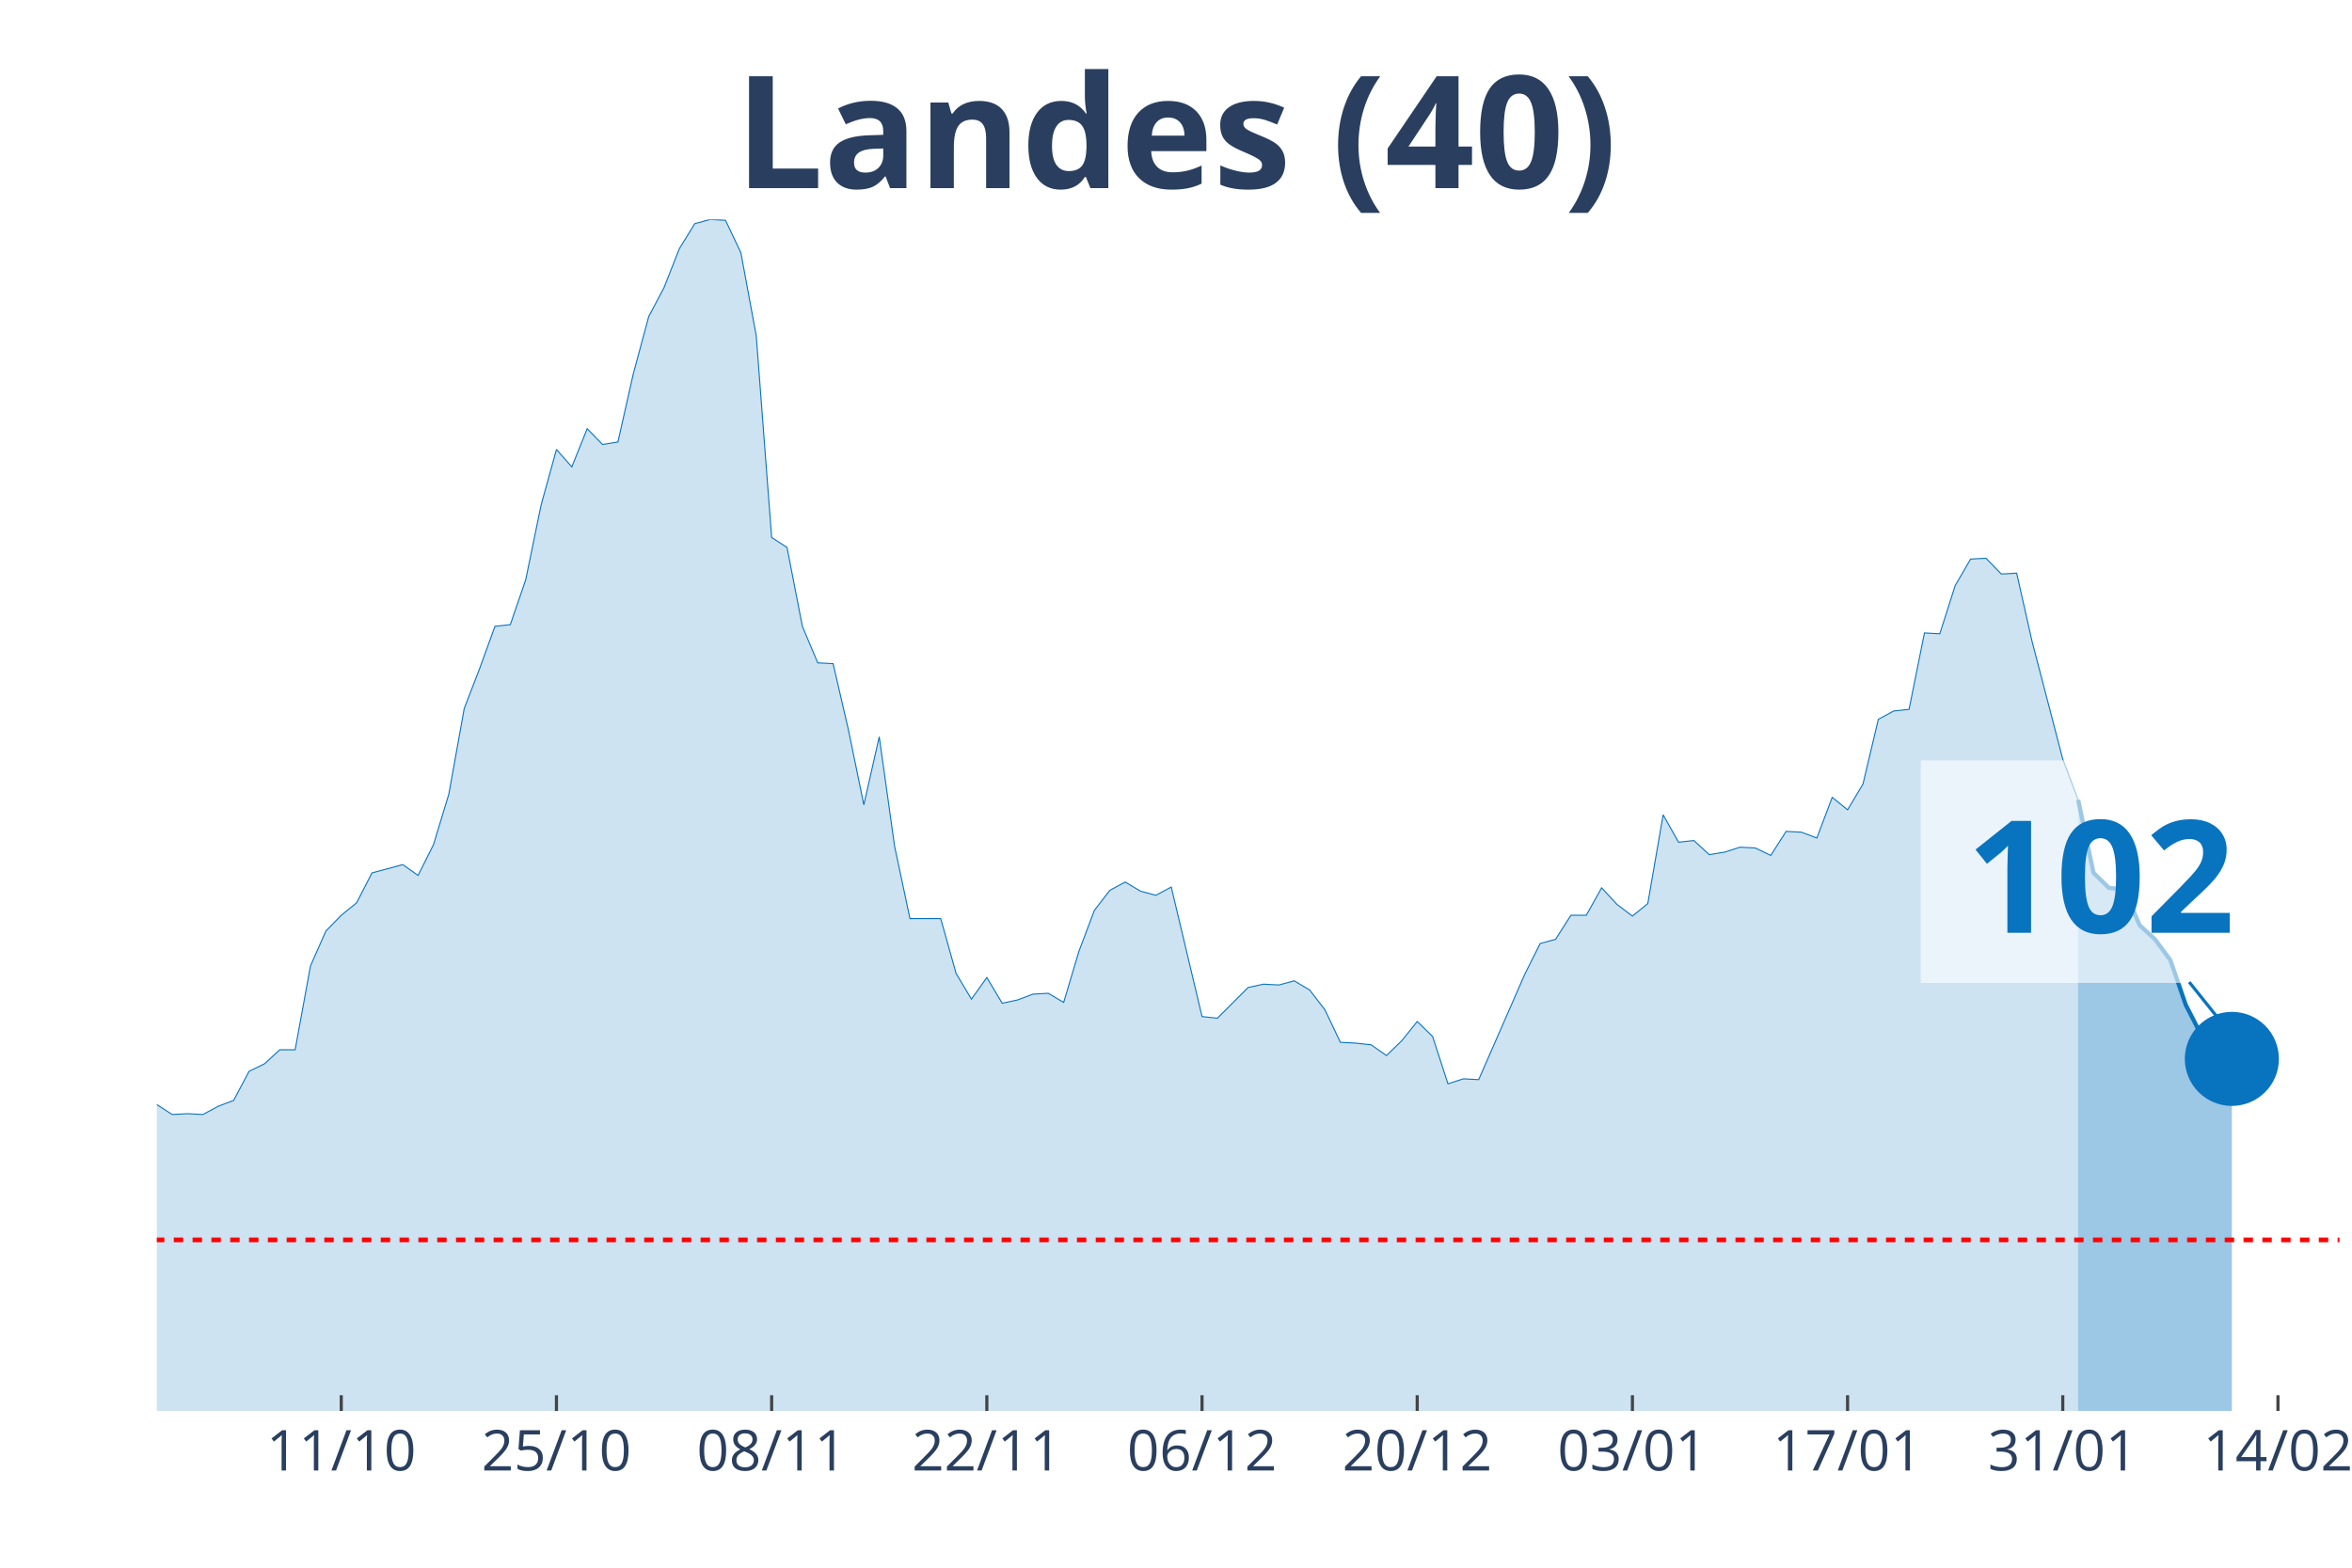
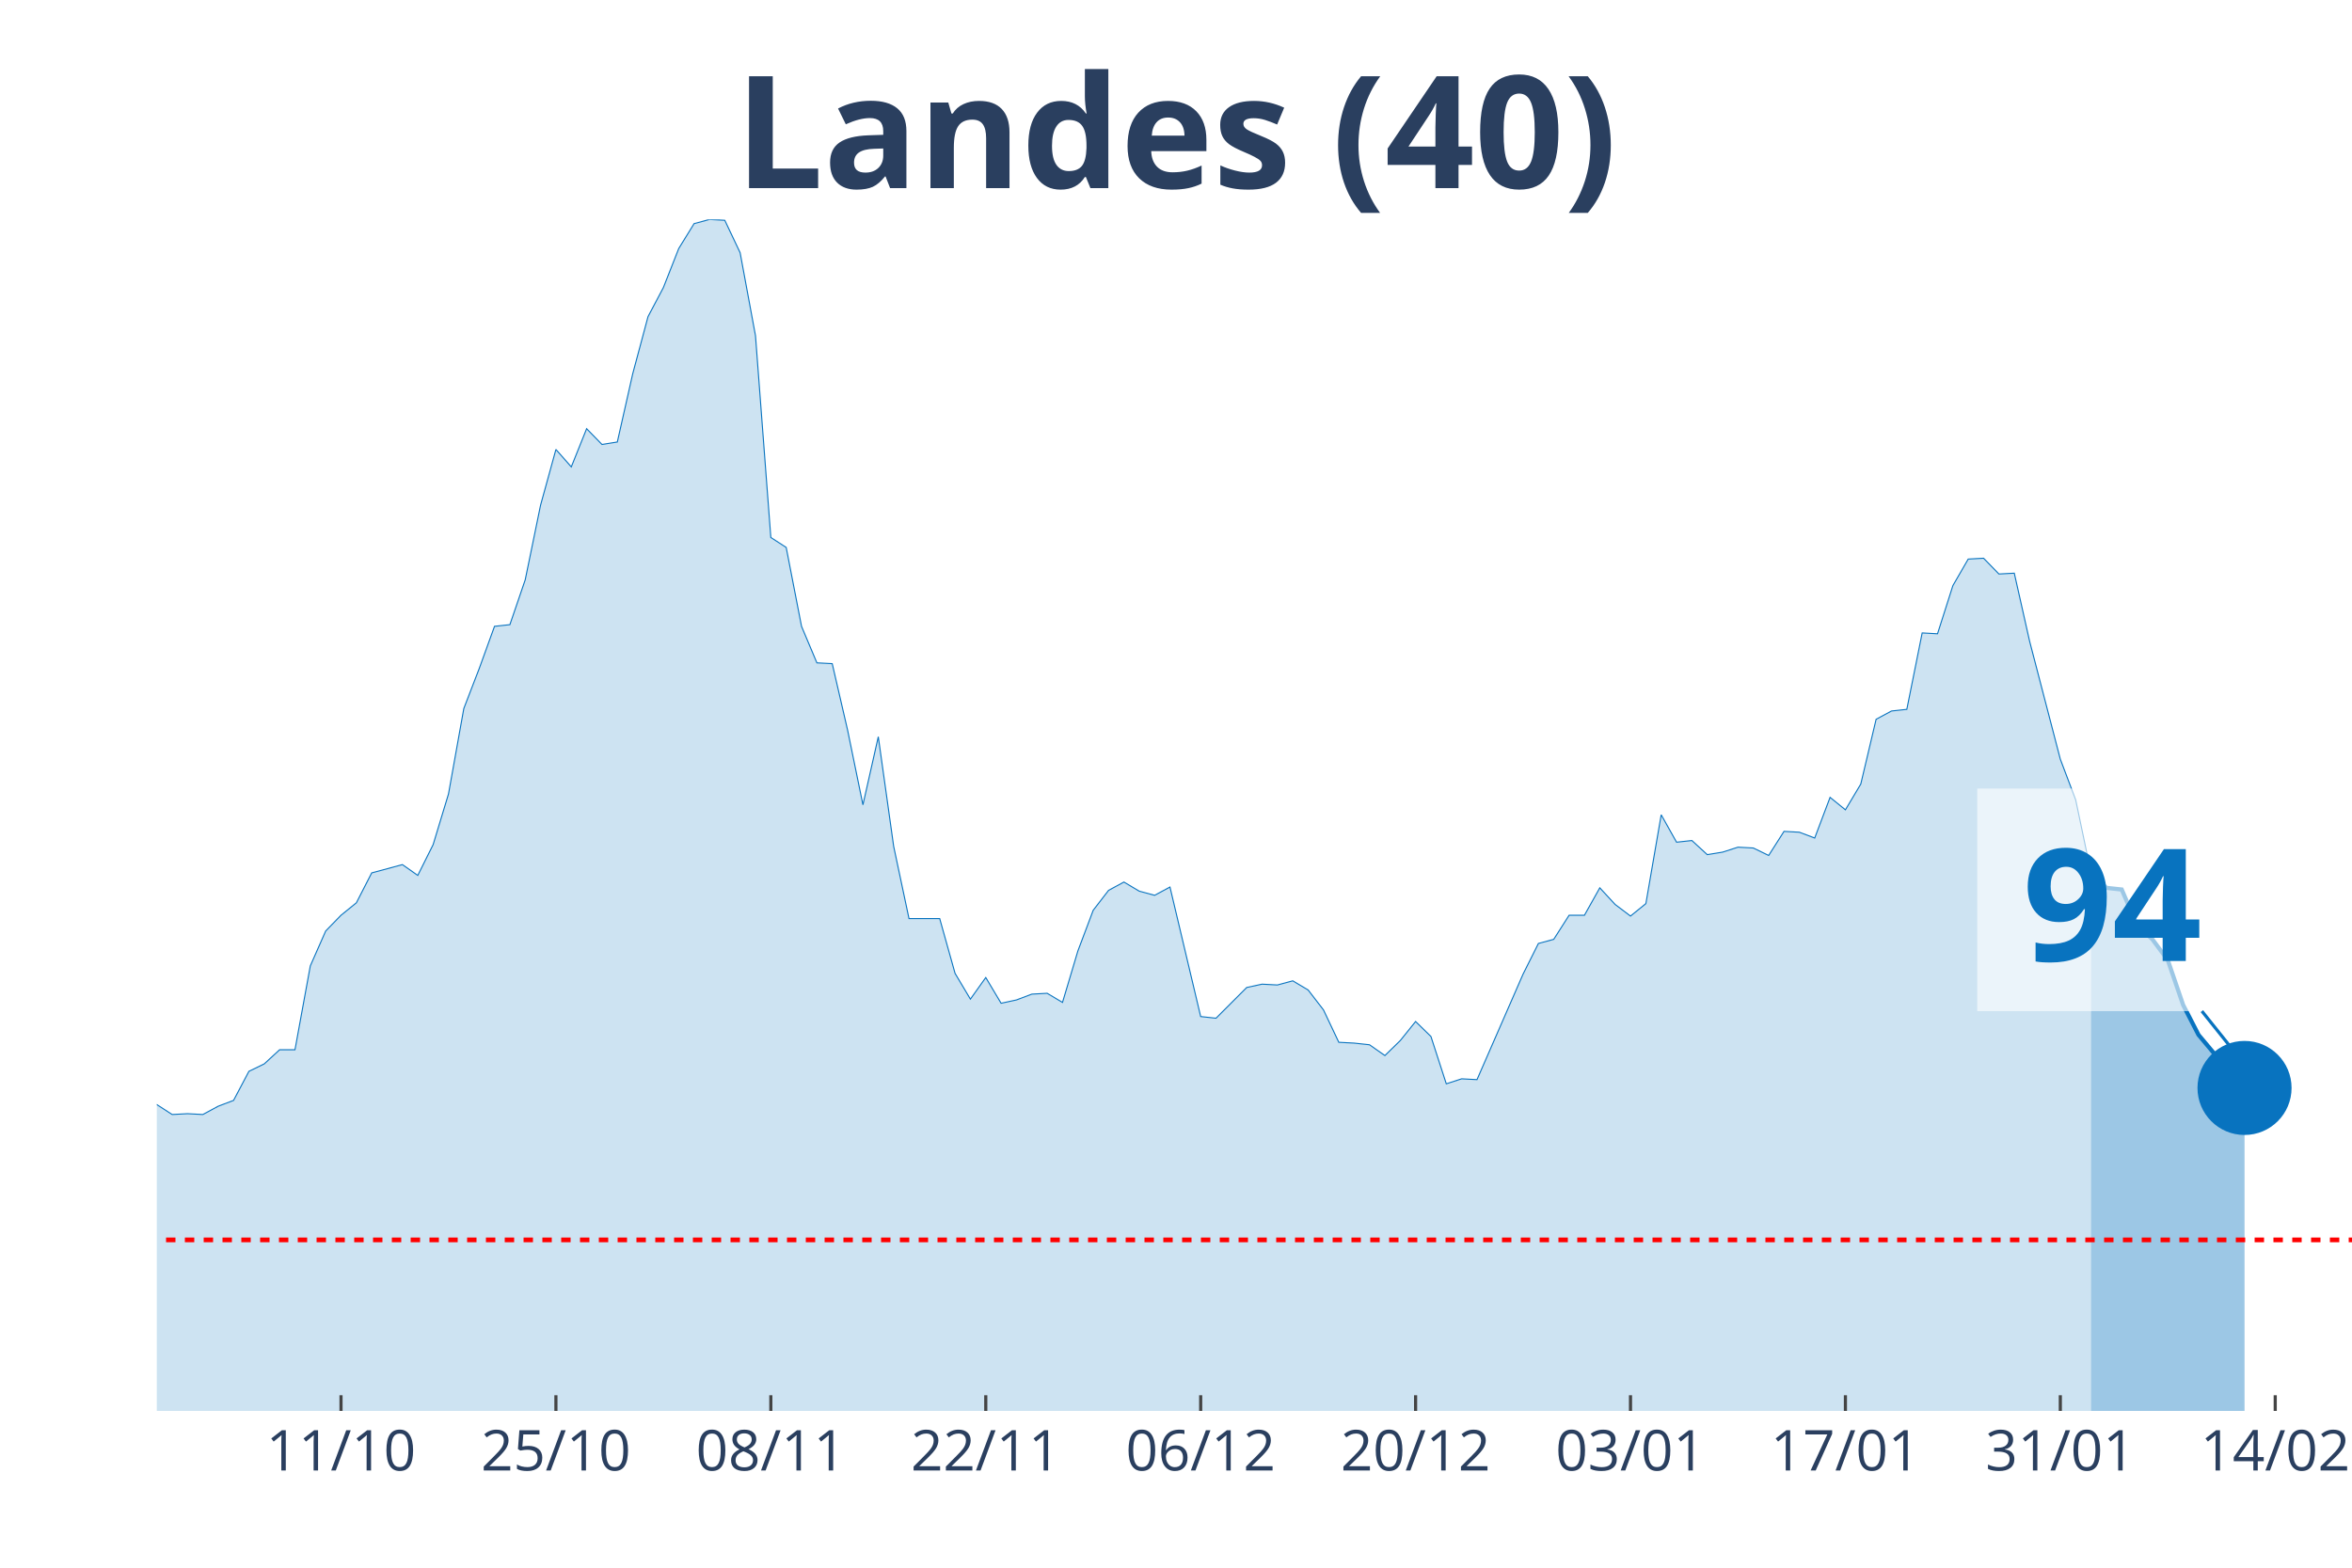
<svg xmlns="http://www.w3.org/2000/svg" class="main-svg" width="1125" height="750" style="" viewBox="0 0 750 500">
  <rect x="0" y="0" width="750" height="500" style="fill: rgb(0, 0, 0); fill-opacity: 0;" />
-   <defs id="defs-64fc86">
+   <defs id="defs-94deff">
    <g class="clips">
-       <clipPath id="clip64fc86xyplot" class="plotclip">
-         <rect width="696" height="380" />
+       <clipPath id="clip94deffxyplot" class="plotclip">
+         <rect width="700" height="380" />
      </clipPath>
-       <clipPath class="axesclip" id="clip64fc86x">
-         <rect x="50" y="0" width="696" height="500" />
+       <clipPath class="axesclip" id="clip94deffx">
+         <rect x="50" y="0" width="700" height="500" />
      </clipPath>
-       <clipPath class="axesclip" id="clip64fc86y">
+       <clipPath class="axesclip" id="clip94deffy">
        <rect x="0" y="70" width="750" height="380" />
      </clipPath>
-       <clipPath class="axesclip" id="clip64fc86xy">
-         <rect x="50" y="70" width="696" height="380" />
+       <clipPath class="axesclip" id="clip94deffxy">
+         <rect x="50" y="70" width="700" height="380" />
      </clipPath>
    </g>
    <g class="gradients" />
  </defs>
  <g class="bglayer">
-     <rect class="bg" x="50" y="70" width="696" height="380" style="fill: rgb(0, 0, 0); fill-opacity: 0; stroke-width: 0;" />
+     <rect class="bg" x="50" y="70" width="700" height="380" style="fill: rgb(0, 0, 0); fill-opacity: 0; stroke-width: 0;" />
  </g>
  <g class="layer-below">
    <g class="imagelayer" />
    <g class="shapelayer" />
  </g>
  <g class="cartesianlayer">
    <g class="subplot xy">
      <g class="layer-subplot">
        <g class="shapelayer" />
        <g class="imagelayer" />
      </g>
      <g class="gridlayer">
        <g class="x">
-           <path class="xgrid crisp" transform="translate(108.82,0)" d="M0,70v380" style="stroke: rgb(255, 255, 255); stroke-opacity: 1; stroke-width: 1px;" />
-           <path class="xgrid crisp" transform="translate(177.44,0)" d="M0,70v380" style="stroke: rgb(255, 255, 255); stroke-opacity: 1; stroke-width: 1px;" />
-           <path class="xgrid crisp" transform="translate(246.06,0)" d="M0,70v380" style="stroke: rgb(255, 255, 255); stroke-opacity: 1; stroke-width: 1px;" />
-           <path class="xgrid crisp" transform="translate(314.68,0)" d="M0,70v380" style="stroke: rgb(255, 255, 255); stroke-opacity: 1; stroke-width: 1px;" />
-           <path class="xgrid crisp" transform="translate(383.3,0)" d="M0,70v380" style="stroke: rgb(255, 255, 255); stroke-opacity: 1; stroke-width: 1px;" />
-           <path class="xgrid crisp" transform="translate(451.92,0)" d="M0,70v380" style="stroke: rgb(255, 255, 255); stroke-opacity: 1; stroke-width: 1px;" />
-           <path class="xgrid crisp" transform="translate(520.54,0)" d="M0,70v380" style="stroke: rgb(255, 255, 255); stroke-opacity: 1; stroke-width: 1px;" />
-           <path class="xgrid crisp" transform="translate(589.15,0)" d="M0,70v380" style="stroke: rgb(255, 255, 255); stroke-opacity: 1; stroke-width: 1px;" />
-           <path class="xgrid crisp" transform="translate(657.77,0)" d="M0,70v380" style="stroke: rgb(255, 255, 255); stroke-opacity: 1; stroke-width: 1px;" />
-           <path class="xgrid crisp" transform="translate(726.39,0)" d="M0,70v380" style="stroke: rgb(255, 255, 255); stroke-opacity: 1; stroke-width: 1px;" />
+           <path class="xgrid crisp" transform="translate(108.74,0)" d="M0,70v380" style="stroke: rgb(255, 255, 255); stroke-opacity: 1; stroke-width: 1px;" />
+           <path class="xgrid crisp" transform="translate(177.27,0)" d="M0,70v380" style="stroke: rgb(255, 255, 255); stroke-opacity: 1; stroke-width: 1px;" />
+           <path class="xgrid crisp" transform="translate(245.8,0)" d="M0,70v380" style="stroke: rgb(255, 255, 255); stroke-opacity: 1; stroke-width: 1px;" />
+           <path class="xgrid crisp" transform="translate(314.34,0)" d="M0,70v380" style="stroke: rgb(255, 255, 255); stroke-opacity: 1; stroke-width: 1px;" />
+           <path class="xgrid crisp" transform="translate(382.87,0)" d="M0,70v380" style="stroke: rgb(255, 255, 255); stroke-opacity: 1; stroke-width: 1px;" />
+           <path class="xgrid crisp" transform="translate(451.4,0)" d="M0,70v380" style="stroke: rgb(255, 255, 255); stroke-opacity: 1; stroke-width: 1px;" />
+           <path class="xgrid crisp" transform="translate(519.93,0)" d="M0,70v380" style="stroke: rgb(255, 255, 255); stroke-opacity: 1; stroke-width: 1px;" />
+           <path class="xgrid crisp" transform="translate(588.46,0)" d="M0,70v380" style="stroke: rgb(255, 255, 255); stroke-opacity: 1; stroke-width: 1px;" />
+           <path class="xgrid crisp" transform="translate(656.99,0)" d="M0,70v380" style="stroke: rgb(255, 255, 255); stroke-opacity: 1; stroke-width: 1px;" />
+           <path class="xgrid crisp" transform="translate(725.52,0)" d="M0,70v380" style="stroke: rgb(255, 255, 255); stroke-opacity: 1; stroke-width: 1px;" />
        </g>
        <g class="y" />
      </g>
      <g class="zerolinelayer" />
      <path class="xlines-below" />
      <path class="ylines-below" />
      <g class="overlines-below" />
      <g class="xaxislayer-below" />
      <g class="yaxislayer-below" />
      <g class="overaxes-below" />
-       <g class="plot" transform="translate(50, 70)" clip-path="url('#clip64fc86xyplot')">
+       <g class="plot" transform="translate(50, 70)" clip-path="url('#clip94deffxyplot')">
        <g class="scatterlayer mlayer">
-           <g class="trace scatter traceb5db24" style="stroke-miterlimit: 2;">
+           <g class="trace scatter trace6ed9eb" style="stroke-miterlimit: 2;">
            <g class="fills">
              <g>
-                 <path class="js-fill" d="M612.68,380L-666.59,380L-666.59,377.35L-426.42,374.97L-421.52,377.35L-382.31,376.82L-377.41,376.03L-259.77,376.29L-254.87,374.97L-240.17,374.7L-235.27,374.97L-220.56,373.11L-215.66,370.2L-176.45,358.55L-171.55,355.9L-151.94,350.08L-147.04,346.63L-132.34,337.1L-127.44,336.31L-117.63,326.24L-112.73,317.77L-102.93,305.85L-98.03,306.91L-93.13,307.44L-88.23,303.74L-83.32,298.17L-78.42,295.53L-73.52,295.79L-68.62,288.64L-63.72,285.73L-58.82,284.67L-53.92,279.37L-49.01,278.31L-44.11,287.85L-39.21,287.32L-34.31,292.35L-29.41,292.08L-24.51,293.14L-19.61,293.14L-14.7,295.53L-9.8,289.44L-4.9,283.61L0,282.29L4.9,285.46L9.8,285.2L14.7,285.46L19.61,282.82L24.51,280.96L29.41,271.69L34.31,269.31L39.21,264.81L44.11,264.81L49.01,238.06L53.92,226.94L58.82,221.91L63.72,217.94L68.62,208.4L78.42,205.76L83.32,209.2L88.23,199.4L93.13,183.25L98.03,155.97L102.93,143.26L107.83,129.76L112.73,129.23L117.63,114.93L122.54,91.09L127.44,73.35L132.34,78.91L137.24,66.73L142.14,71.76L147.04,70.97L151.94,49.25L156.85,30.98L161.75,21.71L166.65,9.27L171.55,1.32L176.45,0L181.35,0.26L186.25,10.59L191.15,37.07L196.06,101.42L200.96,104.6L205.86,129.76L210.76,141.41L215.66,141.67L220.56,162.86L225.46,186.69L230.37,164.98L235.27,199.93L240.17,222.97L249.97,222.97L254.87,240.45L259.77,248.66L264.68,241.77L269.58,249.98L274.48,248.92L279.38,247.07L284.28,246.8L289.18,249.71L294.08,233.3L298.99,220.32L303.89,213.97L308.79,211.32L313.69,214.23L318.59,215.55L323.49,212.91L333.3,254.22L338.2,254.75L348,244.95L352.9,243.89L357.8,244.15L362.7,242.83L367.61,245.74L372.51,252.1L377.41,262.43L382.31,262.69L387.21,263.22L392.11,266.66L397.01,261.9L401.92,255.8L406.82,260.57L411.72,275.67L416.62,274.08L421.52,274.34L436.23,240.71L441.13,230.91L446.03,229.59L450.93,221.91L455.83,221.91L460.73,213.17L465.63,218.47L470.54,222.17L475.44,218.2L480.34,189.87L485.24,198.61L490.14,198.08L495.04,202.58L499.94,201.78L504.85,200.2L509.75,200.46L514.65,202.84L519.55,195.16L524.45,195.43L529.35,197.28L534.25,184.31L539.15,188.28L544.06,180.07L548.96,159.41L553.86,156.77L558.76,156.24L563.66,131.87L568.56,132.14L573.46,116.78L578.37,108.31L583.27,108.04L588.17,113.07L593.07,112.81L597.97,134.52L607.77,172.13L612.68,185.1" style="fill: rgb(8, 115, 191); fill-opacity: 0.2; stroke-width: 0;" />
+                 <path class="js-fill" d="M616.78,380L-665.73,380L-665.73,377.35L-425.87,374.97L-420.98,377.35L-381.82,376.82L-376.92,376.03L-259.44,376.29L-254.55,374.97L-239.86,374.7L-234.97,374.97L-220.28,373.11L-215.38,370.2L-176.22,358.55L-171.33,355.9L-151.75,350.08L-146.85,346.63L-132.17,337.1L-127.27,336.31L-117.48,326.24L-112.59,317.77L-102.8,305.85L-97.9,306.91L-93.01,307.44L-88.11,303.74L-83.22,298.17L-78.32,295.53L-73.43,295.79L-68.53,288.64L-63.64,285.73L-58.74,284.67L-53.85,279.37L-48.95,278.31L-44.06,287.85L-39.16,287.32L-34.27,292.35L-29.37,292.08L-24.48,293.14L-19.58,293.14L-14.69,295.53L-9.79,289.44L-4.9,283.61L0,282.29L4.9,285.46L9.79,285.2L14.69,285.46L19.58,282.82L24.48,280.96L29.37,271.69L34.27,269.31L39.16,264.81L44.06,264.81L48.95,238.06L53.85,226.94L58.74,221.91L63.64,217.94L68.53,208.4L78.32,205.76L83.22,209.2L88.11,199.4L93.01,183.25L97.9,155.97L102.8,143.26L107.69,129.76L112.59,129.23L117.48,114.93L122.38,91.09L127.27,73.35L132.17,78.91L137.06,66.73L141.96,71.76L146.85,70.97L151.75,49.25L156.64,30.98L161.54,21.71L166.43,9.27L171.33,1.32L176.22,0L181.12,0.26L186.01,10.59L190.91,37.07L195.8,101.42L200.7,104.6L205.59,129.76L210.49,141.41L215.38,141.67L220.28,162.86L225.17,186.69L230.07,164.98L234.97,199.93L239.86,222.97L249.65,222.97L254.55,240.45L259.44,248.66L264.34,241.77L269.23,249.98L274.13,248.92L279.02,247.07L283.92,246.8L288.81,249.71L293.71,233.3L298.6,220.32L303.5,213.97L308.39,211.32L313.29,214.23L318.18,215.55L323.08,212.91L332.87,254.22L337.76,254.75L347.55,244.95L352.45,243.89L357.34,244.15L362.24,242.83L367.13,245.74L372.03,252.1L376.92,262.43L381.82,262.69L386.71,263.22L391.61,266.66L396.5,261.9L401.4,255.8L406.29,260.57L411.19,275.67L416.08,274.08L420.98,274.34L435.66,240.71L440.56,230.91L445.45,229.59L450.35,221.91L455.24,221.91L460.14,213.17L465.03,218.47L469.93,222.17L474.83,218.2L479.72,189.87L484.62,198.61L489.51,198.08L494.41,202.58L499.3,201.78L504.2,200.2L509.09,200.46L513.99,202.84L518.88,195.16L523.78,195.43L528.67,197.28L533.57,184.31L538.46,188.28L543.36,180.07L548.25,159.41L553.15,156.77L558.04,156.24L562.94,131.87L567.83,132.14L572.73,116.78L577.62,108.31L582.52,108.04L587.41,113.07L592.31,112.81L597.2,134.52L606.99,172.13L611.89,185.1L616.78,208.4" style="fill: rgb(8, 115, 191); fill-opacity: 0.2; stroke-width: 0;" />
              </g>
            </g>
            <g class="errorbars" />
            <g class="lines">
-               <path class="js-line" d="M-666.59,377.35L-426.42,374.97L-421.52,377.35L-382.31,376.82L-377.41,376.03L-259.77,376.29L-254.87,374.97L-240.17,374.7L-235.27,374.97L-220.56,373.11L-215.66,370.2L-176.45,358.55L-171.55,355.9L-151.94,350.08L-147.04,346.63L-132.34,337.1L-127.44,336.31L-117.63,326.24L-112.73,317.77L-102.93,305.85L-98.03,306.91L-93.13,307.44L-88.23,303.74L-83.32,298.17L-78.42,295.53L-73.52,295.79L-68.62,288.64L-63.72,285.73L-58.82,284.67L-53.92,279.37L-49.01,278.31L-44.11,287.85L-39.21,287.32L-34.31,292.35L-29.41,292.08L-24.51,293.14L-19.61,293.14L-14.7,295.53L-9.8,289.44L-4.9,283.61L0,282.29L4.9,285.46L9.8,285.2L14.7,285.46L19.61,282.82L24.51,280.96L29.41,271.69L34.31,269.31L39.21,264.81L44.11,264.81L49.01,238.06L53.92,226.94L58.82,221.91L63.72,217.94L68.62,208.4L78.42,205.76L83.32,209.2L88.23,199.4L93.13,183.25L98.03,155.97L102.93,143.26L107.83,129.76L112.73,129.23L117.63,114.93L122.54,91.09L127.44,73.35L132.34,78.91L137.24,66.73L142.14,71.76L147.04,70.97L151.94,49.25L156.85,30.98L161.75,21.71L166.65,9.27L171.55,1.32L176.45,0L181.35,0.26L186.25,10.59L191.15,37.07L196.06,101.42L200.96,104.6L205.86,129.76L210.76,141.41L215.66,141.67L220.56,162.86L225.46,186.69L230.37,164.98L235.27,199.93L240.17,222.97L249.97,222.97L254.87,240.45L259.77,248.66L264.68,241.77L269.58,249.98L274.48,248.92L279.38,247.07L284.28,246.8L289.18,249.71L294.08,233.3L298.99,220.32L303.89,213.97L308.79,211.32L313.69,214.23L318.59,215.55L323.49,212.91L333.3,254.22L338.2,254.75L348,244.95L352.9,243.89L357.8,244.15L362.7,242.83L367.61,245.74L372.51,252.1L377.41,262.43L382.31,262.69L387.21,263.22L392.11,266.66L397.01,261.9L401.92,255.8L406.82,260.57L411.72,275.67L416.62,274.08L421.52,274.34L436.23,240.71L441.13,230.91L446.03,229.59L450.93,221.91L455.83,221.91L460.73,213.17L465.63,218.47L470.54,222.17L475.44,218.2L480.34,189.87L485.24,198.61L490.14,198.08L495.04,202.58L499.94,201.78L504.85,200.2L509.75,200.46L514.65,202.84L519.55,195.16L524.45,195.43L529.35,197.28L534.25,184.31L539.15,188.28L544.06,180.07L548.96,159.41L553.86,156.77L558.76,156.24L563.66,131.87L568.56,132.14L573.46,116.78L578.37,108.31L583.27,108.04L588.17,113.07L593.07,112.81L597.97,134.52L607.77,172.13L612.68,185.1" style="vector-effect: non-scaling-stroke; fill: none; stroke: rgb(8, 115, 191); stroke-opacity: 1; stroke-width: 0.5px; opacity: 1;" />
+               <path class="js-line" d="M-665.73,377.35L-425.87,374.97L-420.98,377.35L-381.82,376.82L-376.92,376.03L-259.44,376.29L-254.55,374.97L-239.86,374.7L-234.97,374.97L-220.28,373.11L-215.38,370.2L-176.22,358.55L-171.33,355.9L-151.75,350.08L-146.85,346.63L-132.17,337.1L-127.27,336.31L-117.48,326.24L-112.59,317.77L-102.8,305.85L-97.9,306.91L-93.01,307.44L-88.11,303.74L-83.22,298.17L-78.32,295.53L-73.43,295.79L-68.53,288.64L-63.64,285.73L-58.74,284.67L-53.85,279.37L-48.95,278.31L-44.06,287.85L-39.16,287.32L-34.27,292.35L-29.37,292.08L-24.48,293.14L-19.58,293.14L-14.69,295.53L-9.79,289.44L-4.9,283.61L0,282.29L4.9,285.46L9.79,285.2L14.69,285.46L19.58,282.82L24.48,280.96L29.37,271.69L34.27,269.31L39.16,264.81L44.06,264.81L48.95,238.06L53.85,226.94L58.74,221.91L63.64,217.94L68.53,208.4L78.32,205.76L83.22,209.2L88.11,199.4L93.01,183.25L97.9,155.97L102.8,143.26L107.69,129.76L112.59,129.23L117.48,114.93L122.38,91.09L127.27,73.35L132.17,78.91L137.06,66.73L141.96,71.76L146.85,70.97L151.75,49.25L156.64,30.98L161.54,21.71L166.43,9.27L171.33,1.32L176.22,0L181.12,0.26L186.01,10.59L190.91,37.07L195.8,101.42L200.7,104.6L205.59,129.76L210.49,141.41L215.38,141.67L220.28,162.86L225.17,186.69L230.07,164.98L234.97,199.93L239.86,222.97L249.65,222.97L254.55,240.45L259.44,248.66L264.34,241.77L269.23,249.98L274.13,248.92L279.02,247.07L283.92,246.8L288.81,249.71L293.71,233.3L298.6,220.32L303.5,213.97L308.39,211.32L313.29,214.23L318.18,215.55L323.08,212.91L332.87,254.22L337.76,254.75L347.55,244.95L352.45,243.89L357.34,244.15L362.24,242.83L367.13,245.74L372.03,252.1L376.92,262.43L381.82,262.69L386.71,263.22L391.61,266.66L396.5,261.9L401.4,255.8L406.29,260.57L411.19,275.67L416.08,274.08L420.98,274.34L435.66,240.71L440.56,230.91L445.45,229.59L450.35,221.91L455.24,221.91L460.14,213.17L465.03,218.47L469.93,222.17L474.83,218.2L479.72,189.87L484.62,198.61L489.51,198.08L494.41,202.58L499.3,201.78L504.2,200.2L509.09,200.46L513.99,202.84L518.88,195.16L523.78,195.43L528.67,197.28L533.57,184.31L538.46,188.28L543.36,180.07L548.25,159.41L553.15,156.77L558.04,156.24L562.94,131.87L567.83,132.14L572.73,116.78L577.62,108.31L582.52,108.04L587.41,113.07L592.31,112.81L597.2,134.52L606.99,172.13L611.89,185.1L616.78,208.4" style="vector-effect: non-scaling-stroke; fill: none; stroke: rgb(8, 115, 191); stroke-opacity: 1; stroke-width: 0.5px; opacity: 1;" />
            </g>
            <g class="points" />
            <g class="text" />
          </g>
-           <g class="trace scatter tracec6ca57" style="stroke-miterlimit: 2;">
+           <g class="trace scatter trace77a649" style="stroke-miterlimit: 2;">
            <g class="fills">
              <g>
-                 <path class="js-fill" d="M661.69,380L612.68,380L612.68,185.1L617.58,208.4L622.48,213.17L627.38,213.7L632.28,225.09L637.18,229.59L642.08,236.21L646.99,250.51L651.89,260.04L656.79,265.87L661.69,267.72" style="fill: rgb(8, 115, 191); fill-opacity: 0.4; stroke-width: 0;" />
+                 <path class="js-fill" d="M665.73,380L616.78,380L616.78,208.4L621.68,213.17L626.57,213.7L631.47,225.09L636.36,229.59L641.26,236.21L646.15,250.51L651.05,260.04L655.94,265.87L660.84,267.72L665.73,276.99" style="fill: rgb(8, 115, 191); fill-opacity: 0.4; stroke-width: 0;" />
              </g>
            </g>
            <g class="errorbars" />
            <g class="lines">
-               <path class="js-line" d="M612.68,185.1L617.58,208.4L622.48,213.17L627.38,213.7L632.28,225.09L637.18,229.59L642.08,236.21L646.99,250.51L651.89,260.04L656.79,265.87L661.69,267.72" style="vector-effect: non-scaling-stroke; fill: none; stroke: rgb(8, 115, 191); stroke-opacity: 1; stroke-width: 2px; opacity: 1;" />
+               <path class="js-line" d="M616.78,208.4L621.68,213.17L626.57,213.7L631.47,225.09L636.36,229.59L641.26,236.21L646.15,250.51L651.05,260.04L655.94,265.87L660.84,267.72L665.73,276.99" style="vector-effect: non-scaling-stroke; fill: none; stroke: rgb(8, 115, 191); stroke-opacity: 1; stroke-width: 2px; opacity: 1;" />
            </g>
            <g class="points" />
            <g class="text" />
          </g>
-           <g class="trace scatter tracebf68f8" style="stroke-miterlimit: 2; opacity: 1;">
+           <g class="trace scatter tracea15d02" style="stroke-miterlimit: 2; opacity: 1;">
            <g class="fills" />
            <g class="errorbars" />
            <g class="lines" />
            <g class="points">
-               <path class="point" transform="translate(661.69,267.72)" d="M15,0A15,15 0 1,1 0,-15A15,15 0 0,1 15,0Z" style="opacity: 1; stroke-width: 0px; fill: rgb(8, 115, 191); fill-opacity: 1;" />
+               <path class="point" transform="translate(665.73,276.99)" d="M15,0A15,15 0 1,1 0,-15A15,15 0 0,1 15,0Z" style="opacity: 1; stroke-width: 0px; fill: rgb(8, 115, 191); fill-opacity: 1;" />
            </g>
            <g class="text" />
          </g>
        </g>
      </g>
      <g class="overplot" />
      <path class="xlines-above crisp" style="fill: none; stroke-width: 1px; stroke: rgb(0, 0, 0); stroke-opacity: 0;" d="" />
      <path class="ylines-above crisp" style="fill: none;" d="M0,0" />
      <g class="overlines-above" />
      <g class="xaxislayer-above">
-         <path class="xtick ticks crisp" d="M0,450v-5" transform="translate(108.82,0)" style="stroke: rgb(68, 68, 68); stroke-opacity: 1; stroke-width: 1px;" />
-         <path class="xtick ticks crisp" d="M0,450v-5" transform="translate(177.44,0)" style="stroke: rgb(68, 68, 68); stroke-opacity: 1; stroke-width: 1px;" />
-         <path class="xtick ticks crisp" d="M0,450v-5" transform="translate(246.06,0)" style="stroke: rgb(68, 68, 68); stroke-opacity: 1; stroke-width: 1px;" />
-         <path class="xtick ticks crisp" d="M0,450v-5" transform="translate(314.68,0)" style="stroke: rgb(68, 68, 68); stroke-opacity: 1; stroke-width: 1px;" />
-         <path class="xtick ticks crisp" d="M0,450v-5" transform="translate(383.3,0)" style="stroke: rgb(68, 68, 68); stroke-opacity: 1; stroke-width: 1px;" />
-         <path class="xtick ticks crisp" d="M0,450v-5" transform="translate(451.92,0)" style="stroke: rgb(68, 68, 68); stroke-opacity: 1; stroke-width: 1px;" />
-         <path class="xtick ticks crisp" d="M0,450v-5" transform="translate(520.54,0)" style="stroke: rgb(68, 68, 68); stroke-opacity: 1; stroke-width: 1px;" />
-         <path class="xtick ticks crisp" d="M0,450v-5" transform="translate(589.15,0)" style="stroke: rgb(68, 68, 68); stroke-opacity: 1; stroke-width: 1px;" />
-         <path class="xtick ticks crisp" d="M0,450v-5" transform="translate(657.77,0)" style="stroke: rgb(68, 68, 68); stroke-opacity: 1; stroke-width: 1px;" />
-         <path class="xtick ticks crisp" d="M0,450v-5" transform="translate(726.39,0)" style="stroke: rgb(68, 68, 68); stroke-opacity: 1; stroke-width: 1px;" />
+         <path class="xtick ticks crisp" d="M0,450v-5" transform="translate(108.74,0)" style="stroke: rgb(68, 68, 68); stroke-opacity: 1; stroke-width: 1px;" />
+         <path class="xtick ticks crisp" d="M0,450v-5" transform="translate(177.27,0)" style="stroke: rgb(68, 68, 68); stroke-opacity: 1; stroke-width: 1px;" />
+         <path class="xtick ticks crisp" d="M0,450v-5" transform="translate(245.8,0)" style="stroke: rgb(68, 68, 68); stroke-opacity: 1; stroke-width: 1px;" />
+         <path class="xtick ticks crisp" d="M0,450v-5" transform="translate(314.34,0)" style="stroke: rgb(68, 68, 68); stroke-opacity: 1; stroke-width: 1px;" />
+         <path class="xtick ticks crisp" d="M0,450v-5" transform="translate(382.87,0)" style="stroke: rgb(68, 68, 68); stroke-opacity: 1; stroke-width: 1px;" />
+         <path class="xtick ticks crisp" d="M0,450v-5" transform="translate(451.4,0)" style="stroke: rgb(68, 68, 68); stroke-opacity: 1; stroke-width: 1px;" />
+         <path class="xtick ticks crisp" d="M0,450v-5" transform="translate(519.93,0)" style="stroke: rgb(68, 68, 68); stroke-opacity: 1; stroke-width: 1px;" />
+         <path class="xtick ticks crisp" d="M0,450v-5" transform="translate(588.46,0)" style="stroke: rgb(68, 68, 68); stroke-opacity: 1; stroke-width: 1px;" />
+         <path class="xtick ticks crisp" d="M0,450v-5" transform="translate(656.99,0)" style="stroke: rgb(68, 68, 68); stroke-opacity: 1; stroke-width: 1px;" />
+         <path class="xtick ticks crisp" d="M0,450v-5" transform="translate(725.52,0)" style="stroke: rgb(68, 68, 68); stroke-opacity: 1; stroke-width: 1px;" />
        <g class="xtick">
-           <text text-anchor="middle" x="0" y="469" transform="translate(108.82,0)" style="font-family: 'Open Sans', verdana, arial, sans-serif; font-size: 18px; fill: rgb(42, 63, 95); fill-opacity: 1; white-space: pre;">11/10</text>
+           <text text-anchor="middle" x="0" y="469" transform="translate(108.74,0)" style="font-family: 'Open Sans', verdana, arial, sans-serif; font-size: 18px; fill: rgb(42, 63, 95); fill-opacity: 1; white-space: pre;">11/10</text>
        </g>
        <g class="xtick">
-           <text text-anchor="middle" x="0" y="469" transform="translate(177.44,0)" style="font-family: 'Open Sans', verdana, arial, sans-serif; font-size: 18px; fill: rgb(42, 63, 95); fill-opacity: 1; white-space: pre;">25/10</text>
+           <text text-anchor="middle" x="0" y="469" transform="translate(177.27,0)" style="font-family: 'Open Sans', verdana, arial, sans-serif; font-size: 18px; fill: rgb(42, 63, 95); fill-opacity: 1; white-space: pre;">25/10</text>
        </g>
        <g class="xtick">
-           <text text-anchor="middle" x="0" y="469" transform="translate(246.06,0)" style="font-family: 'Open Sans', verdana, arial, sans-serif; font-size: 18px; fill: rgb(42, 63, 95); fill-opacity: 1; white-space: pre;">08/11</text>
+           <text text-anchor="middle" x="0" y="469" transform="translate(245.8,0)" style="font-family: 'Open Sans', verdana, arial, sans-serif; font-size: 18px; fill: rgb(42, 63, 95); fill-opacity: 1; white-space: pre;">08/11</text>
        </g>
        <g class="xtick">
-           <text text-anchor="middle" x="0" y="469" transform="translate(314.68,0)" style="font-family: 'Open Sans', verdana, arial, sans-serif; font-size: 18px; fill: rgb(42, 63, 95); fill-opacity: 1; white-space: pre;">22/11</text>
+           <text text-anchor="middle" x="0" y="469" transform="translate(314.34,0)" style="font-family: 'Open Sans', verdana, arial, sans-serif; font-size: 18px; fill: rgb(42, 63, 95); fill-opacity: 1; white-space: pre;">22/11</text>
        </g>
        <g class="xtick">
-           <text text-anchor="middle" x="0" y="469" transform="translate(383.3,0)" style="font-family: 'Open Sans', verdana, arial, sans-serif; font-size: 18px; fill: rgb(42, 63, 95); fill-opacity: 1; white-space: pre;">06/12</text>
+           <text text-anchor="middle" x="0" y="469" transform="translate(382.87,0)" style="font-family: 'Open Sans', verdana, arial, sans-serif; font-size: 18px; fill: rgb(42, 63, 95); fill-opacity: 1; white-space: pre;">06/12</text>
        </g>
        <g class="xtick">
-           <text text-anchor="middle" x="0" y="469" transform="translate(451.92,0)" style="font-family: 'Open Sans', verdana, arial, sans-serif; font-size: 18px; fill: rgb(42, 63, 95); fill-opacity: 1; white-space: pre;">20/12</text>
+           <text text-anchor="middle" x="0" y="469" transform="translate(451.4,0)" style="font-family: 'Open Sans', verdana, arial, sans-serif; font-size: 18px; fill: rgb(42, 63, 95); fill-opacity: 1; white-space: pre;">20/12</text>
        </g>
        <g class="xtick">
-           <text text-anchor="middle" x="0" y="469" transform="translate(520.54,0)" style="font-family: 'Open Sans', verdana, arial, sans-serif; font-size: 18px; fill: rgb(42, 63, 95); fill-opacity: 1; white-space: pre;">03/01</text>
+           <text text-anchor="middle" x="0" y="469" transform="translate(519.93,0)" style="font-family: 'Open Sans', verdana, arial, sans-serif; font-size: 18px; fill: rgb(42, 63, 95); fill-opacity: 1; white-space: pre;">03/01</text>
        </g>
        <g class="xtick">
-           <text text-anchor="middle" x="0" y="469" transform="translate(589.15,0)" style="font-family: 'Open Sans', verdana, arial, sans-serif; font-size: 18px; fill: rgb(42, 63, 95); fill-opacity: 1; white-space: pre;">17/01</text>
+           <text text-anchor="middle" x="0" y="469" transform="translate(588.46,0)" style="font-family: 'Open Sans', verdana, arial, sans-serif; font-size: 18px; fill: rgb(42, 63, 95); fill-opacity: 1; white-space: pre;">17/01</text>
        </g>
        <g class="xtick">
-           <text text-anchor="middle" x="0" y="469" transform="translate(657.77,0)" style="font-family: 'Open Sans', verdana, arial, sans-serif; font-size: 18px; fill: rgb(42, 63, 95); fill-opacity: 1; white-space: pre;">31/01</text>
+           <text text-anchor="middle" x="0" y="469" transform="translate(656.99,0)" style="font-family: 'Open Sans', verdana, arial, sans-serif; font-size: 18px; fill: rgb(42, 63, 95); fill-opacity: 1; white-space: pre;">31/01</text>
        </g>
        <g class="xtick">
-           <text text-anchor="middle" x="0" y="469" transform="translate(726.39,0)" style="font-family: 'Open Sans', verdana, arial, sans-serif; font-size: 18px; fill: rgb(42, 63, 95); fill-opacity: 1; white-space: pre;">14/02</text>
+           <text text-anchor="middle" x="0" y="469" transform="translate(725.52,0)" style="font-family: 'Open Sans', verdana, arial, sans-serif; font-size: 18px; fill: rgb(42, 63, 95); fill-opacity: 1; white-space: pre;">14/02</text>
        </g>
      </g>
      <g class="yaxislayer-above" />
      <g class="overaxes-above" />
    </g>
  </g>
  <g class="polarlayer" />
  <g class="ternarylayer" />
  <g class="geolayer" />
  <g class="funnelarealayer" />
  <g class="pielayer" />
  <g class="treemaplayer" />
  <g class="sunburstlayer" />
  <g class="glimages" />
-   <defs id="topdefs-64fc86">
+   <defs id="topdefs-94deff">
    <g class="clips" />
  </defs>
  <g class="layer-above">
    <g class="imagelayer" />
    <g class="shapelayer">
-       <path data-index="0" fill-rule="evenodd" d="M-2704.59,395.45L878.34,395.45" clip-path="url('#clip64fc86xy')" style="opacity: 1; stroke: rgb(255, 0, 0); stroke-opacity: 1; fill: rgb(0, 0, 0); fill-opacity: 0; stroke-dasharray: 3px, 3px; stroke-width: 1.5px;" />
+       <path data-index="0" fill-rule="evenodd" d="M-2701.05,395.45L877.27,395.45" clip-path="url('#clip94deffxy')" style="opacity: 1; stroke: rgb(255, 0, 0); stroke-opacity: 1; fill: rgb(0, 0, 0); fill-opacity: 0; stroke-dasharray: 3px, 3px; stroke-width: 1.5px;" />
    </g>
  </g>
  <g class="infolayer">
    <g class="g-gtitle">
      <text class="gtitle" x="375" y="25" text-anchor="middle" dy="0.7em" style="font-family: 'Open Sans', verdana, arial, sans-serif; font-size: 50px; fill: rgb(42, 63, 95); opacity: 1; font-weight: normal; white-space: pre;">
        <tspan style="font-weight:bold">Landes (40)</tspan>
      </text>
    </g>
    <g class="g-xtitle" />
    <g class="annotation" data-index="0" style="opacity: 1;">
-       <g class="annotation-text-g" transform="rotate(0,669.69,277.72)">
-         <g class="cursor-pointer" transform="translate(612, 242)">
-           <rect class="bg" x="0.5" y="0.5" width="115" height="71" style="stroke-width: 1px; stroke: rgb(0, 0, 0); stroke-opacity: 0; fill: rgb(255, 255, 255); fill-opacity: 0.6;" />
-           <text class="annotation-text" text-anchor="middle" x="57.812" y="55.5" style="font-family: 'Open Sans', verdana, arial, sans-serif; font-size: 50px; fill: rgb(8, 115, 191); fill-opacity: 1; white-space: pre;">
-             <tspan style="font-weight:bold">102 </tspan>
+       <g class="annotation-text-g" transform="rotate(0,673.73,286.99)">
+         <g class="cursor-pointer" transform="translate(630, 251)">
+           <rect class="bg" x="0.5" y="0.5" width="86" height="71" style="stroke-width: 1px; stroke: rgb(0, 0, 0); stroke-opacity: 0; fill: rgb(255, 255, 255); fill-opacity: 0.6;" />
+           <text class="annotation-text" text-anchor="middle" x="43.531" y="55.5" style="font-family: 'Open Sans', verdana, arial, sans-serif; font-size: 50px; fill: rgb(8, 115, 191); fill-opacity: 1; white-space: pre;">
+             <tspan style="font-weight:bold">94 </tspan>
          </text>
        </g>
      </g>
      <g class="annotation-arrow-g" style="opacity: 1;">
-         <path d="M698.09,313.22L709.69,327.72" style="stroke-width: 1px; stroke: rgb(8, 115, 191); stroke-opacity: 1; stroke-dasharray: 0px, 0px, 18.569px, 18.569px;" />
+         <path d="M702.13,322.49L713.73,336.99" style="stroke-width: 1px; stroke: rgb(8, 115, 191); stroke-opacity: 1; stroke-dasharray: 0px, 0px, 18.569px, 18.569px;" />
      </g>
    </g>
  </g>
</svg>
